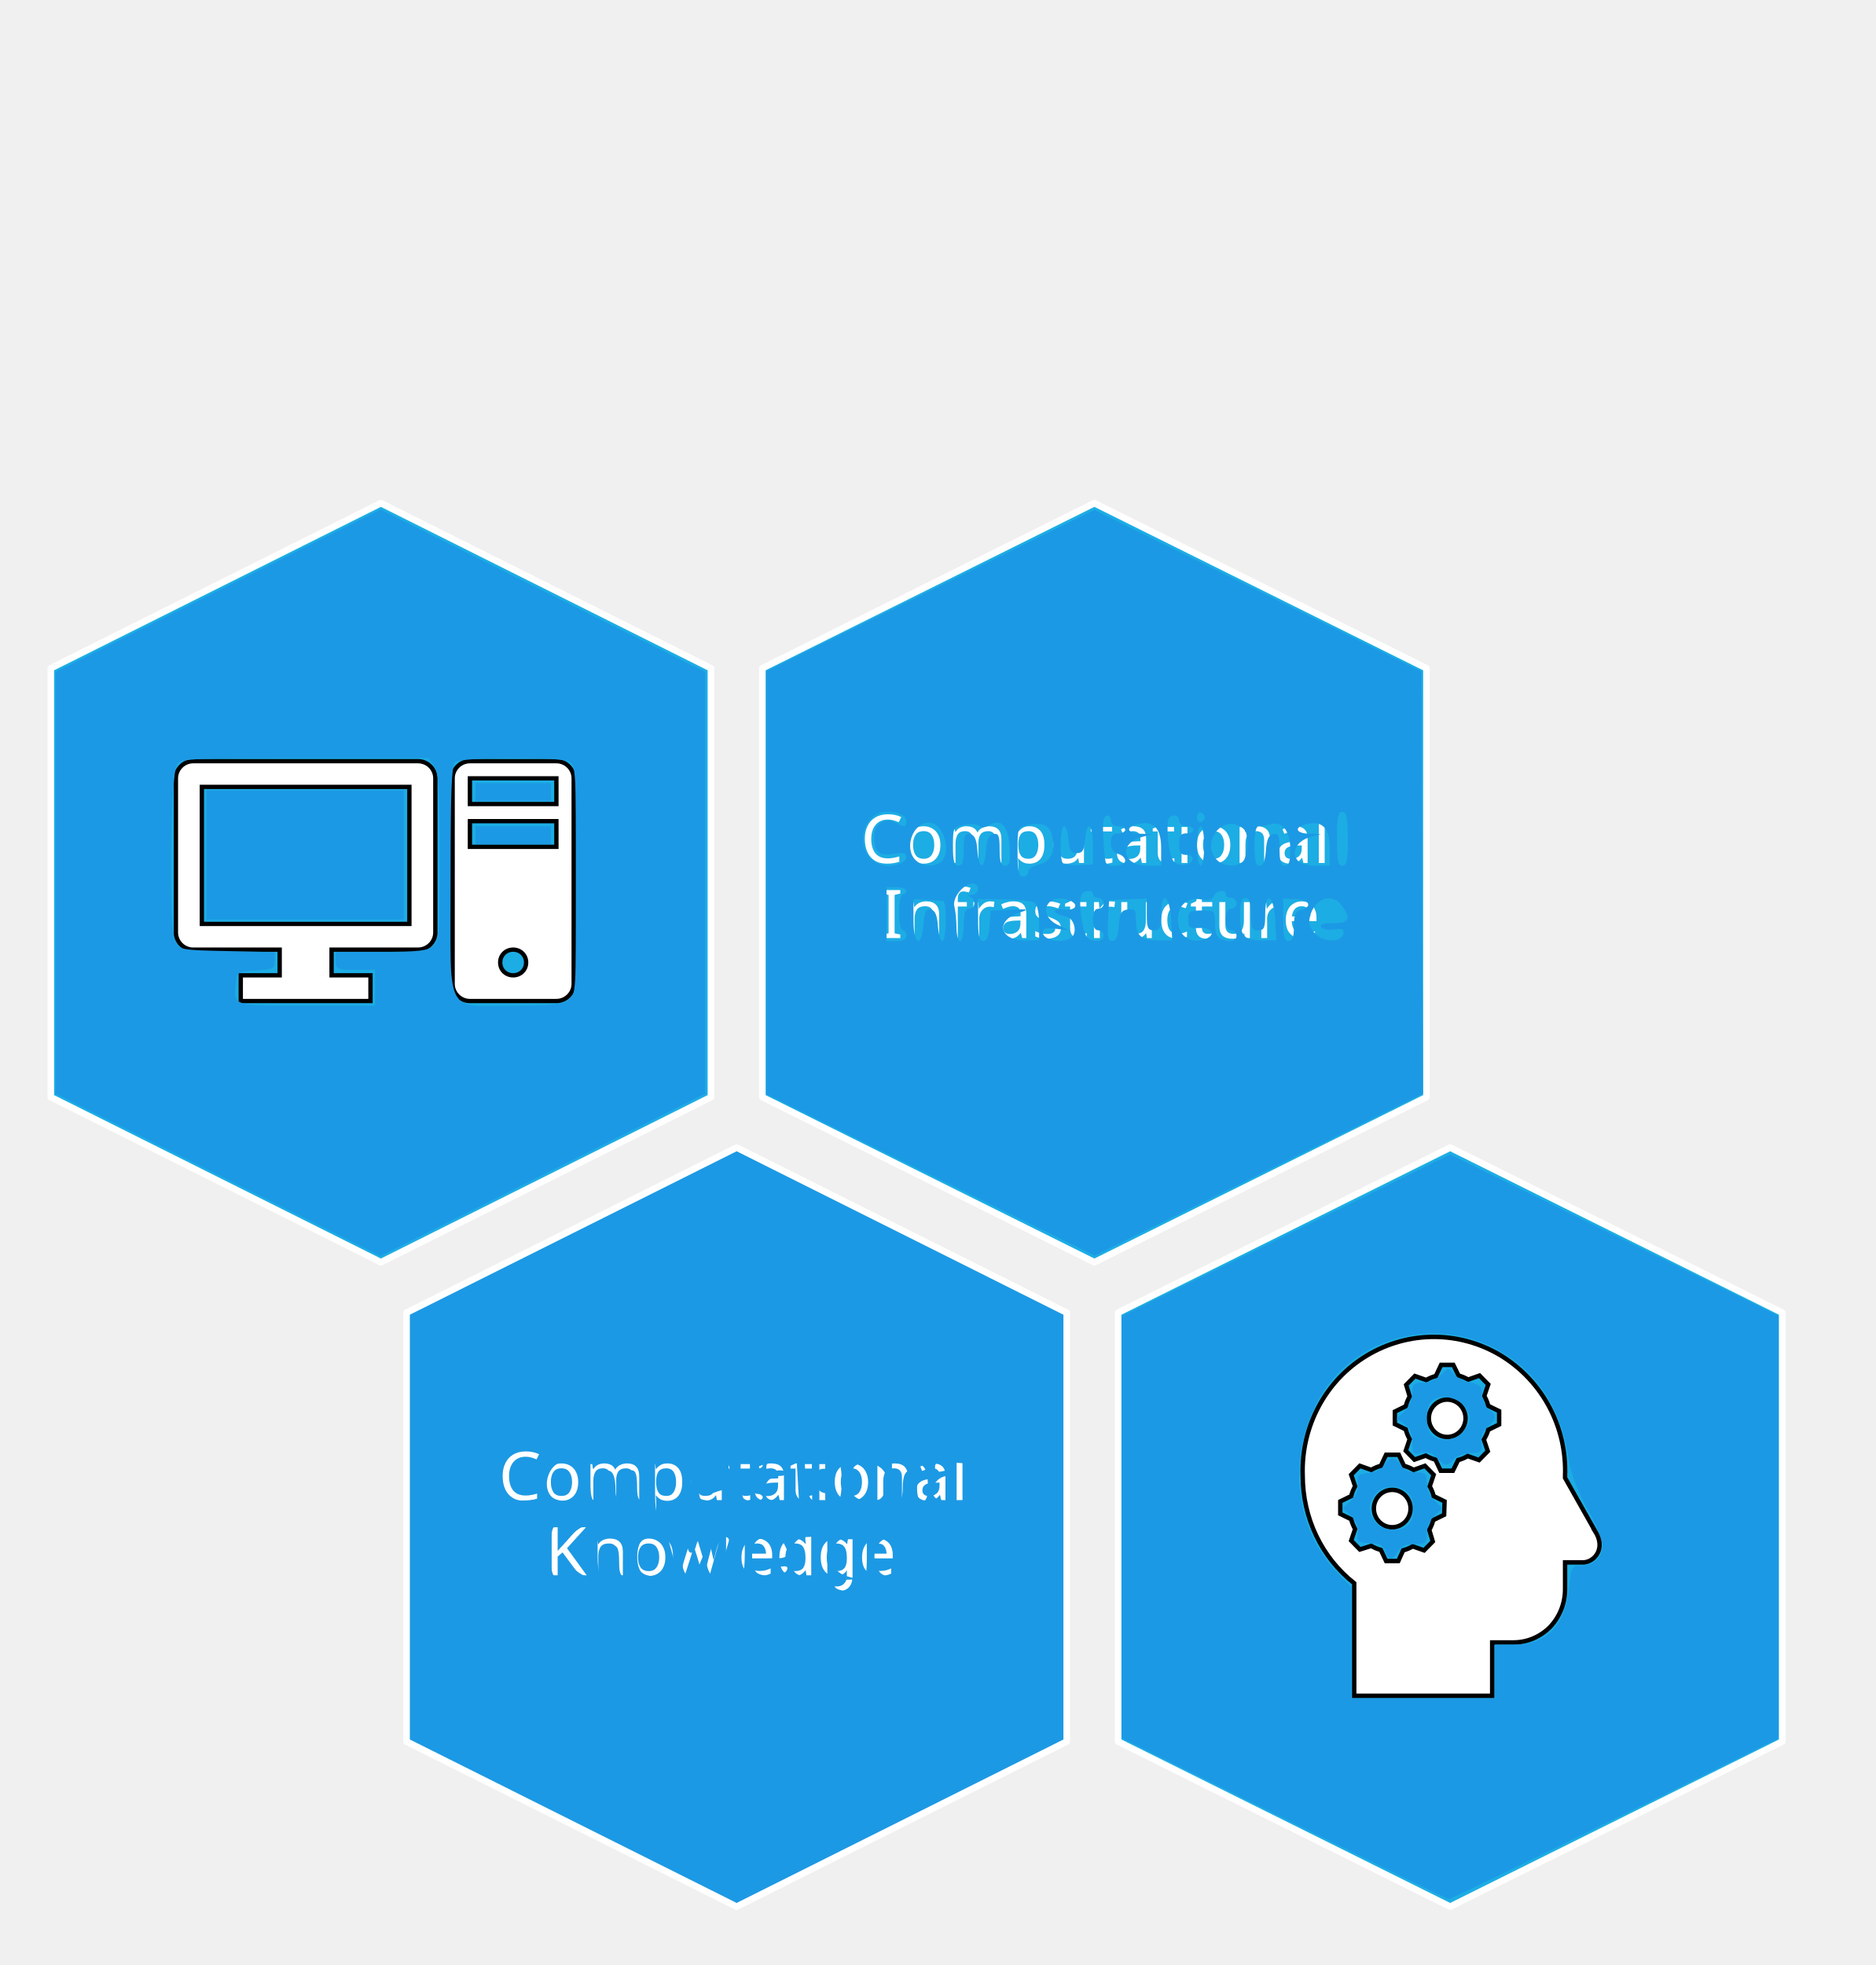
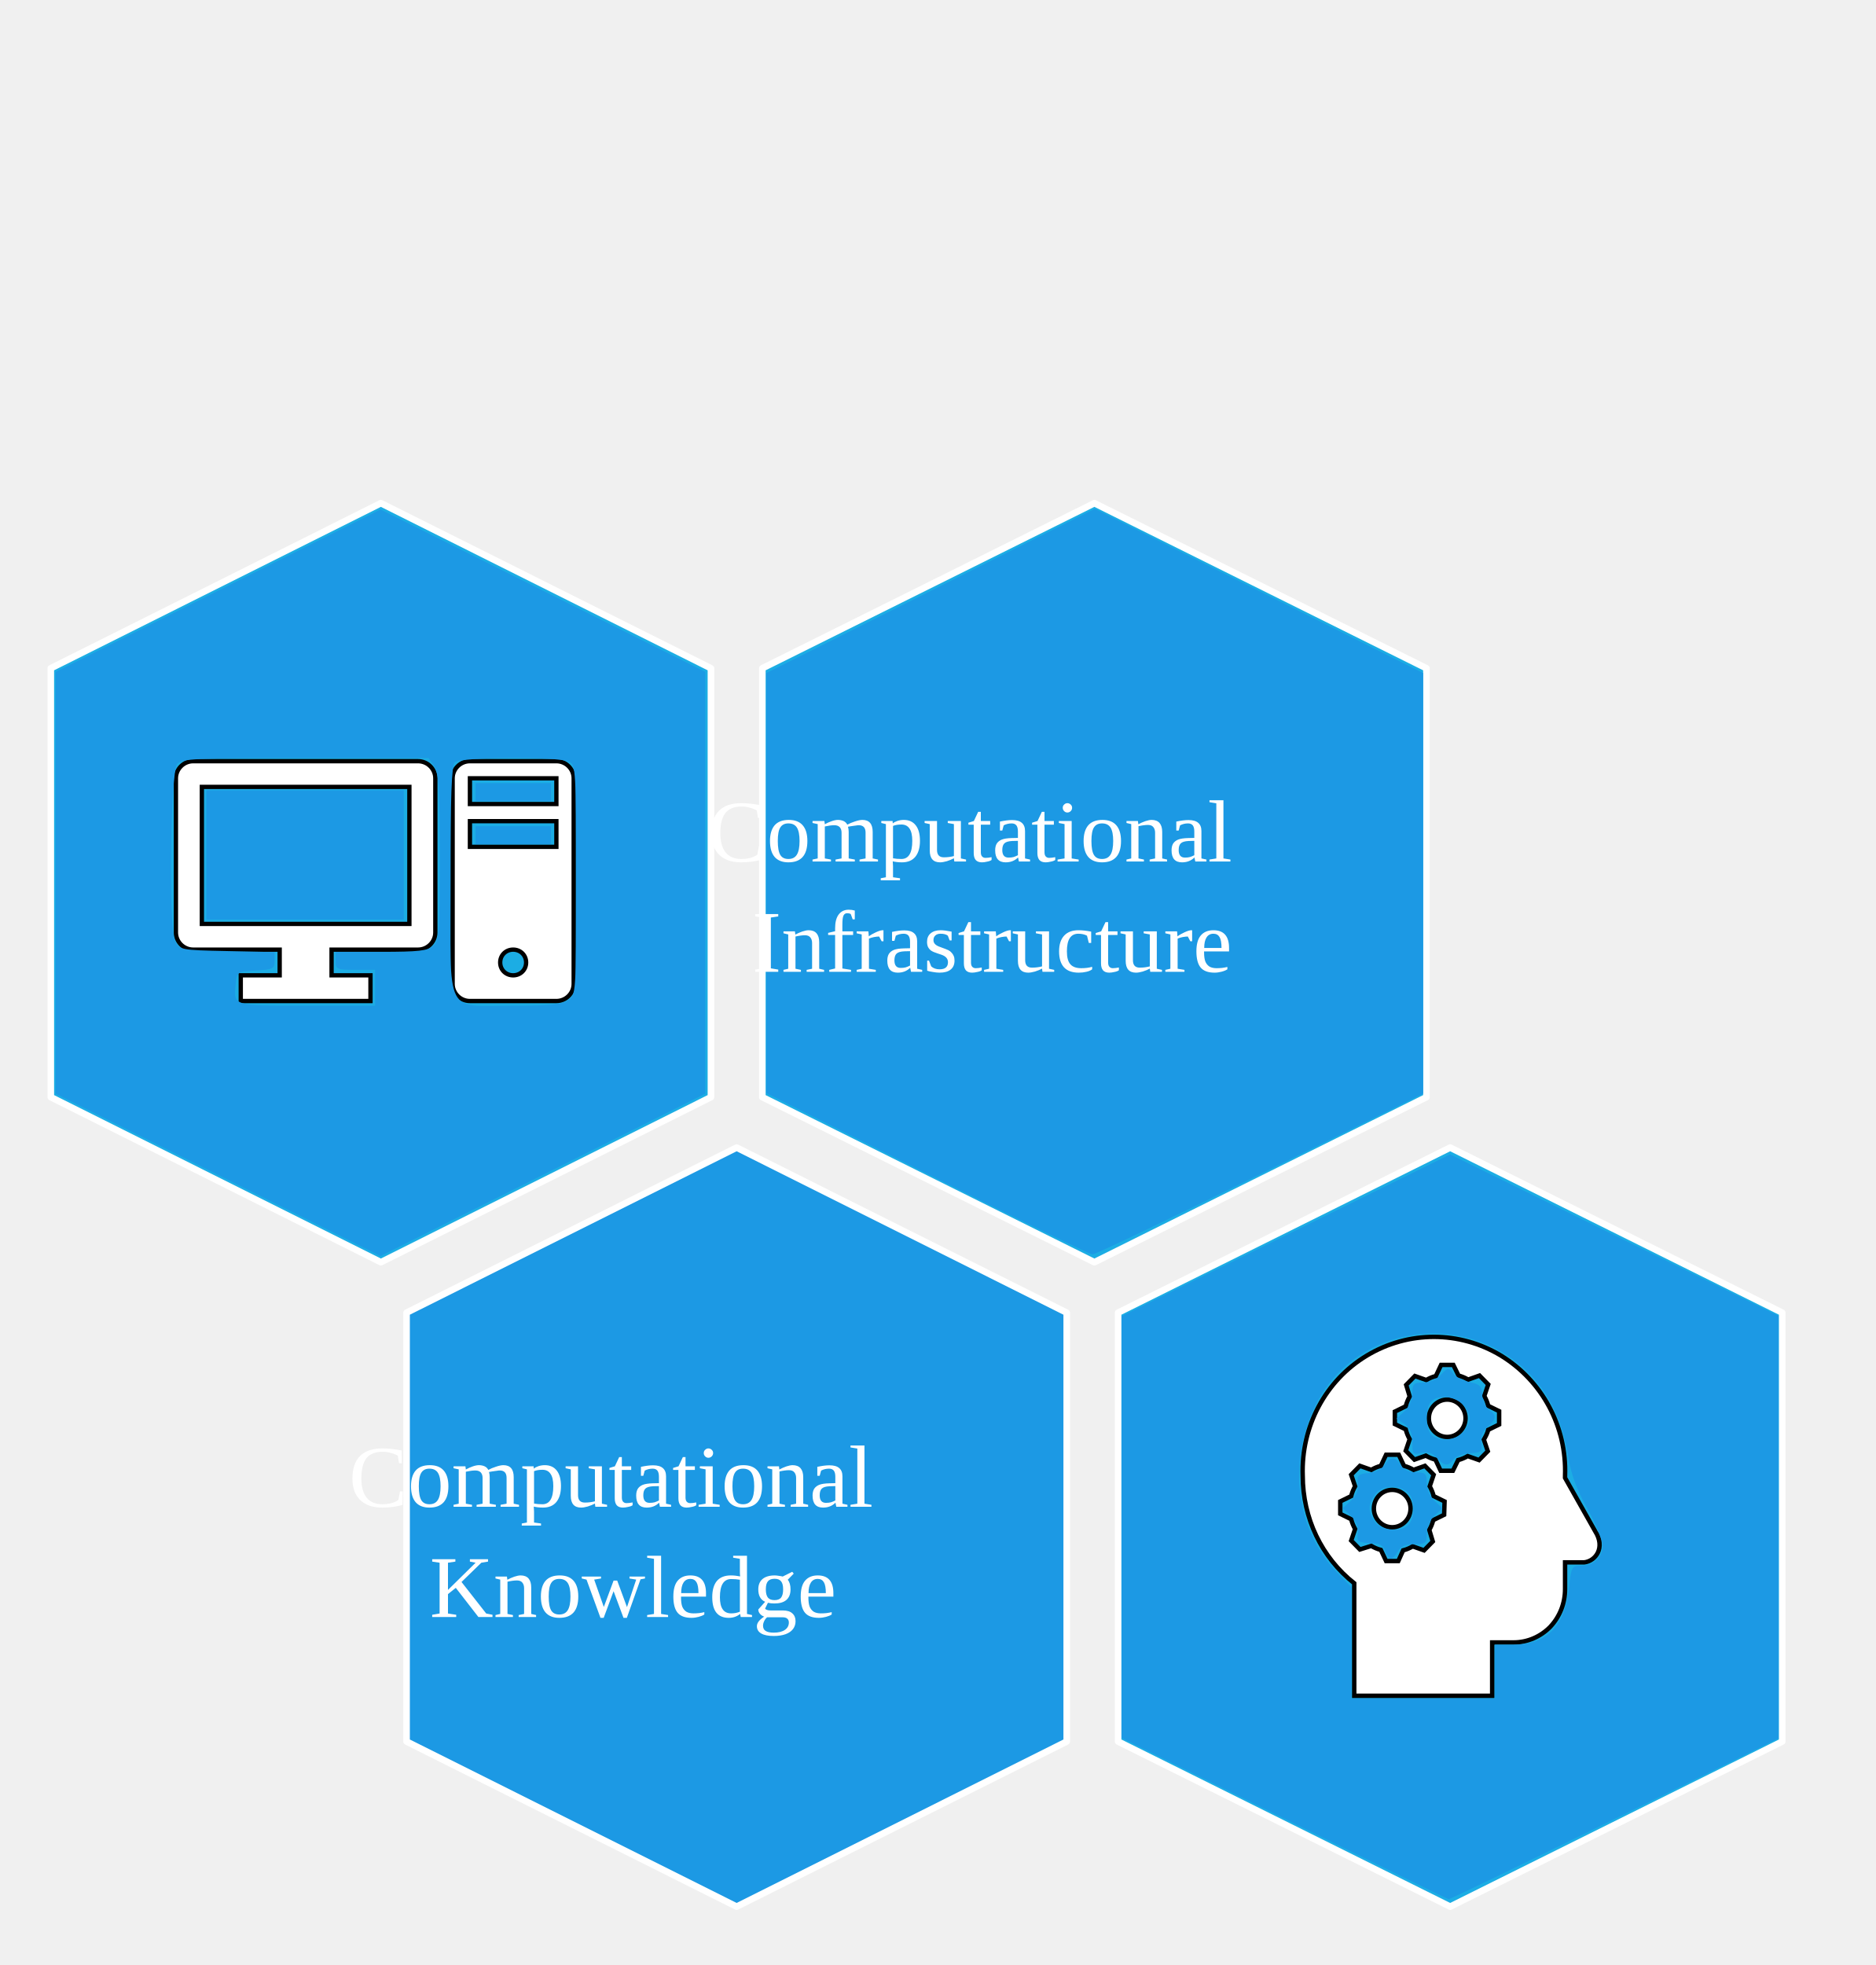
<svg xmlns="http://www.w3.org/2000/svg" width="210mm" height="220mm" viewBox="0 0 210 220" version="1.1" id="svg1">
  <defs id="defs1" />
  <g id="layer1">
    <g id="g1">
      <g id="g13">
        <path d="m 122.539,56.335 37.18,18.484 V 122.835 L 122.539,141.318 85.359,122.835 V 74.819 Z" stroke="#ffffff" stroke-width="0.738" stroke-linejoin="round" stroke-miterlimit="10" fill="#1cade4" fill-rule="evenodd" id="path1" />
-         <text fill="#ffffff" font-family="'Tw Cen MT', 'Tw Cen MT_MSFontService', sans-serif" font-weight="400" font-size="7.525px" id="text1" x="96.383" y="96.614" style="stroke-width:0.443">Computational</text>
-         <text fill="#ffffff" font-family="'Tw Cen MT', 'Tw Cen MT_MSFontService', sans-serif" font-weight="400" font-size="7.525px" id="text2" x="98.558" y="105.023" style="stroke-width:0.443">Infrastructure</text>
        <path d="m 42.646,56.335 36.959,18.484 V 122.835 L 42.646,141.318 5.688,122.835 V 74.819 Z" stroke="#ffffff" stroke-width="0.738" stroke-linejoin="round" stroke-miterlimit="10" fill="#1cade4" fill-rule="evenodd" id="path2" />
        <path d="M 82.482,128.482 119.441,146.966 V 194.981 L 82.482,213.465 45.523,194.981 v -48.015 z" stroke="#ffffff" stroke-width="0.738" stroke-linejoin="round" stroke-miterlimit="10" fill="#1cade4" fill-rule="evenodd" id="path3" style="fill:#1c99e4;fill-opacity:1" />
-         <text fill="#ffffff" font-family="'Tw Cen MT', 'Tw Cen MT_MSFontService', sans-serif" font-weight="400" font-size="7.525px" id="text3" x="55.828" y="167.956" style="stroke-width:0.443">Computational</text>
-         <text fill="#ffffff" font-family="'Tw Cen MT', 'Tw Cen MT_MSFontService', sans-serif" font-weight="400" font-size="7.525px" id="text4" x="61.036" y="176.366" style="stroke-width:0.443">Knowledge</text>
        <path d="m 162.375,128.482 37.18,18.484 v 48.015 l -37.18,18.484 -37.18,-18.484 v -48.015 z" stroke="#ffffff" stroke-width="0.738" stroke-linejoin="round" stroke-miterlimit="10" fill="#1cade4" fill-rule="evenodd" id="path4" />
-         <g transform="matrix(0.4426188,0,0,0.4426188,-93.69627,-21.30173)" id="g2" style="fill:#ffffff">
-           <path d="M 60.667,62.833 H 8.667 V 28.167 H 60.667 Z M 62.833,21.667 H 6.5 c -2.383,0 -4.333,1.95 -4.333,4.333 v 39 c 0,2.383 1.95,4.333 4.333,4.333 h 21.667 v 6.5 h -9.75 v 6.5 h 32.5 v -6.5 h -9.75 v -6.5 h 21.667 c 2.383,0 4.333,-1.95 4.333,-4.333 V 26 c 0,-2.383 -1.95,-4.333 -4.333,-4.333 z" stroke="#000000" stroke-width="1.083" transform="matrix(1.00962,0,0,1,254,219)" id="path1-8" style="fill:#ffffff" />
-           <path d="M 97.5,32.5 H 75.833 V 26 H 97.5 Z m 0,10.833 H 75.833 v -6.5 H 97.5 Z m -10.833,32.5 c -1.842,0 -3.25,-1.408 -3.25,-3.25 0,-1.842 1.408,-3.25 3.25,-3.25 1.842,0 3.25,1.408 3.25,3.25 0,1.842 -1.408,3.25 -3.25,3.25 z M 97.5,21.667 H 75.833 C 73.45,21.667 71.5,23.617 71.5,26 v 52 c 0,2.383 1.95,4.333 4.333,4.333 H 97.5 c 2.383,0 4.333,-1.95 4.333,-4.333 V 26 c 0,-2.383 -1.95,-4.333 -4.333,-4.333 z" stroke="#000000" stroke-width="1.083" transform="matrix(1.00962,0,0,1,254,219)" id="path2-7" style="fill:#ffffff" />
-         </g>
-         <g transform="matrix(0.4426188,0,0,0.4426188,-93.35015,-24.84866)" id="g3" style="fill:#ffffff">
-           <path d="m 52.006,21.752 c -2.539,0 -4.637,2.098 -4.637,4.638 0,2.54 2.098,4.638 4.637,4.638 2.54,0 4.638,-2.098 4.638,-4.638 0,-2.54 -2.098,-4.638 -4.638,-4.638 z" stroke="#000000" stroke-width="1.104" transform="matrix(1,0,0,1.01887,525,388)" id="path1-5" style="fill:#ffffff" />
-           <path d="m 42.731,48.804 c 0,2.561 -2.076,4.638 -4.638,4.638 -2.561,0 -4.638,-2.076 -4.638,-4.638 0,-2.561 2.076,-4.638 4.638,-4.638 2.561,0 4.638,2.076 4.638,4.638 z" stroke="#000000" stroke-width="1.104" transform="matrix(1,0,0,1.01887,525,388)" id="path2-2" style="fill:#ffffff" />
-           <path d="m 65.146,27.935 -2.76,1.325 c -0.221,0.883 -0.662,1.656 -1.104,2.429 l 0.994,2.871 -2.208,2.208 -2.871,-0.994 c -0.773,0.442 -1.546,0.773 -2.429,0.994 l -1.325,2.65 H 50.35 l -1.325,-2.76 c -0.883,-0.221 -1.656,-0.552 -2.429,-0.994 L 43.725,36.658 41.517,34.45 42.51,31.579 C 42.069,30.806 41.737,30.033 41.517,29.15 l -2.76,-1.325 v -3.092 l 2.76,-1.325 c 0.221,-0.883 0.552,-1.656 0.994,-2.429 l -0.883,-2.871 2.208,-2.208 2.871,0.994 c 0.773,-0.442 1.546,-0.773 2.429,-0.994 l 1.325,-2.76 h 3.092 l 1.325,2.65 c 0.883,0.221 1.656,0.552 2.429,0.994 l 2.871,-0.994 2.208,2.208 -0.994,2.871 c 0.442,0.773 0.773,1.546 0.994,2.429 l 2.76,1.325 z M 51.233,50.35 48.473,51.675 c -0.221,0.883 -0.552,1.656 -0.994,2.429 l 0.883,2.871 -2.208,2.208 -2.871,-0.994 c -0.773,0.442 -1.546,0.773 -2.429,0.994 l -1.215,2.65 h -3.092 l -1.325,-2.76 c -0.883,-0.221 -1.656,-0.552 -2.429,-0.994 l -2.871,0.883 -2.208,-2.208 0.994,-2.871 c -0.442,-0.773 -0.773,-1.546 -0.994,-2.429 l -2.76,-1.325 v -3.092 l 2.76,-1.325 c 0.221,-0.883 0.552,-1.656 0.994,-2.429 l -0.994,-2.871 2.208,-2.208 2.871,0.994 c 0.773,-0.442 1.546,-0.773 2.429,-0.994 l 1.325,-2.76 H 39.75 l 1.325,2.76 c 0.883,0.221 1.656,0.552 2.429,0.994 l 2.871,-0.994 2.208,2.208 -0.994,2.871 c 0.442,0.773 0.773,1.546 0.994,2.429 l 2.76,1.325 z m 38.204,4.085 -7.619,-13.25 V 40.633 C 82.26,28.488 76.077,17.115 65.588,10.821 55.098,4.638 42.179,4.638 31.69,10.821 21.2,17.004 15.017,28.488 15.458,40.633 c 0,10.49 4.748,20.317 13.029,26.721 v 27.935 h 34.892 v -13.25 h 5.41 c 3.533,0 6.846,-1.435 9.275,-3.865 2.429,-2.54 3.754,-5.852 3.754,-9.385 v -6.625 h 4.858 c 2.871,-0.331 5.41,-3.644 2.76,-7.729 z" stroke="#000000" stroke-width="1.104" transform="matrix(1,0,0,1.01887,525,388)" id="path3-9" style="fill:#ffffff" />
-         </g>
+         <path d="M 45.839,103.443 H 22.602 V 88.099 H 45.839 Z M 46.808,85.222 H 21.634 c -1.065,0 -1.936,0.863 -1.936,1.918 v 17.262 c 0,1.055 0.871,1.918 1.936,1.918 h 9.682 v 2.877 h -4.357 v 2.877 h 14.523 v -2.877 h -4.357 v -2.877 h 9.682 c 1.065,0 1.936,-0.863 1.936,-1.918 V 87.14 c 0,-1.055 -0.871,-1.918 -1.936,-1.918 z" stroke="#000000" stroke-width="0.482" id="path1-8" style="fill:#ffffff" />
+         <path d="m 62.299,90.017 h -9.682 v -2.877 h 9.682 z m 0,4.795 h -9.682 v -2.877 h 9.682 z m -4.841,14.385 c -0.823,0 -1.452,-0.623 -1.452,-1.439 0,-0.815 0.629,-1.439 1.452,-1.439 0.823,0 1.452,0.623 1.452,1.439 0,0.815 -0.629,1.439 -1.452,1.439 z m 4.841,-23.975 h -9.682 c -1.065,0 -1.936,0.863 -1.936,1.918 v 23.016 c 0,1.055 0.871,1.918 1.936,1.918 h 9.682 c 1.065,0 1.936,-0.863 1.936,-1.918 V 87.14 c 0,-1.055 -0.871,-1.918 -1.936,-1.918 z" stroke="#000000" stroke-width="0.482" id="path2-7" style="fill:#ffffff" />
+         <path d="m 162.044,156.697 c -1.124,0 -2.053,0.946 -2.053,2.091 0,1.145 0.929,2.091 2.053,2.091 1.124,0 2.053,-0.946 2.053,-2.091 0,-1.145 -0.929,-2.091 -2.053,-2.091 z" stroke="#000000" stroke-width="0.493" id="path1-5" style="fill:#ffffff" />
+         <path d="m 157.938,168.897 c 0,1.155 -0.919,2.091 -2.053,2.091 -1.134,0 -2.053,-0.936 -2.053,-2.091 0,-1.155 0.919,-2.091 2.053,-2.091 1.134,0 2.053,0.936 2.053,2.091 z" stroke="#000000" stroke-width="0.493" id="path2-2" style="fill:#ffffff" />
+         <path d="m 167.859,159.486 -1.222,0.598 c -0.098,0.398 -0.293,0.747 -0.489,1.095 l 0.44,1.295 -0.977,0.996 -1.271,-0.448 c -0.342,0.199 -0.684,0.349 -1.075,0.448 l -0.586,1.195 h -1.368 l -0.586,-1.245 c -0.391,-0.1 -0.733,-0.249 -1.075,-0.448 l -1.271,0.448 -0.977,-0.996 0.44,-1.295 c -0.196,-0.349 -0.342,-0.697 -0.44,-1.095 l -1.222,-0.598 v -1.394 l 1.222,-0.598 c 0.098,-0.398 0.244,-0.747 0.44,-1.095 l -0.391,-1.295 0.977,-0.996 1.271,0.448 c 0.342,-0.199 0.684,-0.349 1.075,-0.448 l 0.586,-1.245 h 1.368 l 0.586,1.195 c 0.391,0.1 0.733,0.249 1.075,0.448 l 1.271,-0.448 0.977,0.996 -0.44,1.295 c 0.195,0.349 0.342,0.697 0.44,1.095 l 1.222,0.598 z m -6.158,10.108 -1.222,0.598 c -0.098,0.398 -0.244,0.747 -0.44,1.095 l 0.391,1.295 -0.977,0.996 -1.271,-0.448 c -0.342,0.199 -0.684,0.349 -1.075,0.448 l -0.538,1.195 h -1.368 l -0.586,-1.245 c -0.391,-0.1 -0.733,-0.249 -1.075,-0.448 l -1.271,0.398 -0.977,-0.996 0.44,-1.295 c -0.195,-0.349 -0.342,-0.697 -0.44,-1.095 l -1.222,-0.598 V 168.1 l 1.222,-0.598 c 0.098,-0.398 0.244,-0.747 0.44,-1.095 l -0.44,-1.295 0.977,-0.996 1.271,0.448 c 0.342,-0.199 0.684,-0.349 1.075,-0.448 l 0.586,-1.245 h 1.417 l 0.586,1.245 c 0.391,0.1 0.733,0.249 1.075,0.448 l 1.271,-0.448 0.977,0.996 -0.44,1.295 c 0.195,0.349 0.342,0.697 0.44,1.095 l 1.222,0.598 z m 16.91,1.842 -3.372,-5.975 v -0.249 c 0.196,-5.477 -2.541,-10.606 -7.184,-13.445 -4.643,-2.788 -10.361,-2.788 -15.004,0 -4.643,2.789 -7.38,7.967 -7.184,13.445 0,4.731 2.102,9.162 5.767,12.05 v 12.598 h 15.444 v -5.975 h 2.395 c 1.564,0 3.03,-0.647 4.105,-1.743 1.075,-1.145 1.662,-2.639 1.662,-4.233 v -2.988 h 2.15 c 1.271,-0.149 2.395,-1.643 1.222,-3.486 z" stroke="#000000" stroke-width="0.493" id="path3-9" style="fill:#ffffff" />
        <path style="opacity:1;fill:#1c99e4;fill-opacity:1;stroke-width:0.402" d="m 64.002,203.604 -17.985,-9.022 v -23.612 -23.612 l 18.186,-9.09 18.186,-9.09 18.186,9.09 18.186,9.09 v 23.613 23.612 l -18.084,9.043 c -9.946,4.974 -18.22,9.034 -18.387,9.022 -0.167,-0.012 -8.396,-4.082 -18.288,-9.044 z M 96.575,177.624 c 0.273,-0.273 0.482,-1.581 0.482,-3.014 v -2.532 l -1.306,0.006 c -1.512,0.007 -2.062,0.307 -2.44,1.332 -0.499,1.351 0.135,2.657 1.479,3.046 l 1.263,0.366 -1.306,0.036 c -0.877,0.024 -1.306,0.234 -1.306,0.639 0,0.744 2.418,0.837 3.135,0.121 z m -33.679,-2.205 v -1.08 l 1.127,1.08 c 1.103,1.056 2.088,1.409 2.088,0.748 0,-0.183 -0.452,-0.757 -1.005,-1.276 -1.265,-1.188 -1.257,-1.501 0.075,-2.892 0.884,-0.923 0.953,-1.127 0.383,-1.127 -0.384,0 -1.135,0.497 -1.67,1.105 l -0.973,1.105 -0.013,-1.105 c -0.008,-0.709 -0.229,-1.105 -0.616,-1.105 -0.478,0 -0.603,0.581 -0.603,2.813 0,2.233 0.124,2.813 0.603,2.813 0.386,0 0.603,-0.388 0.603,-1.08 z m 4.823,-0.485 c 0,-0.972 0.214,-1.647 0.564,-1.781 0.819,-0.314 1.044,0.074 1.044,1.805 0,1.125 0.168,1.541 0.624,1.541 0.5,0 0.6,-0.419 0.502,-2.11 l -0.121,-2.11 -1.708,-0.124 -1.708,-0.124 v 2.234 c 0,1.228 0.181,2.234 0.402,2.234 0.221,0 0.402,-0.704 0.402,-1.565 z m 7.154,1.082 c 0.265,-0.265 0.482,-1.043 0.482,-1.728 0,-1.52 -0.627,-2.21 -2.009,-2.21 -0.575,0 -1.262,0.217 -1.527,0.482 -0.623,0.623 -0.623,2.833 0,3.456 0.622,0.622 2.433,0.622 3.054,0 z m 3.433,-0.824 0.542,-1.306 0.295,1.306 c 0.415,1.836 1.321,1.638 1.843,-0.402 0.24,-0.939 0.513,-1.934 0.606,-2.21 0.093,-0.276 -0.092,-0.502 -0.41,-0.502 -0.318,0 -0.736,0.588 -0.928,1.306 l -0.349,1.306 -0.297,-1.306 c -0.352,-1.547 -1.319,-1.723 -1.675,-0.304 -0.283,1.129 -0.97,0.972 -0.97,-0.222 0,-0.449 -0.274,-0.78 -0.646,-0.78 -0.497,0 -0.585,0.244 -0.382,1.052 0.145,0.578 0.368,1.573 0.496,2.21 0.308,1.54 1.206,1.47 1.877,-0.147 z m 5.087,-1.708 c 0,-2.411 -0.121,-3.014 -0.603,-3.014 -0.482,0 -0.603,0.603 -0.603,3.014 0,2.411 0.121,3.014 0.603,3.014 0.482,0 0.603,-0.603 0.603,-3.014 z m 4.739,2.268 c 0.136,-0.412 -0.11,-0.481 -1.01,-0.284 -0.832,0.183 -1.344,0.075 -1.704,-0.359 -0.45,-0.543 -0.307,-0.621 1.142,-0.621 1.715,0 1.95,-0.309 1.241,-1.634 -0.472,-0.881 -2.356,-1.059 -3.121,-0.295 -0.631,0.631 -0.62,2.837 0.018,3.475 0.642,0.642 3.199,0.433 3.434,-0.282 z m 4.505,-2.268 c 0,-2.411 -0.121,-3.014 -0.603,-3.014 -0.335,0 -0.603,0.357 -0.603,0.804 0,0.571 -0.268,0.804 -0.924,0.804 -1.227,0 -1.889,0.721 -1.889,2.057 0,1.99 0.356,2.364 2.253,2.364 h 1.766 z m 9.244,2.453 c 0,-0.374 -0.421,-0.542 -1.263,-0.502 -0.696,0.033 -1.343,-0.166 -1.44,-0.443 -0.12,-0.341 0.285,-0.502 1.263,-0.502 1.141,0 1.44,-0.157 1.44,-0.755 0,-1.066 -0.965,-1.737 -2.279,-1.585 -1.418,0.164 -2.115,1.799 -1.418,3.328 0.386,0.847 0.741,1.021 2.081,1.021 1.116,0 1.616,-0.174 1.616,-0.562 z m -27.329,-7.074 c 0,-0.571 0.268,-0.804 0.924,-0.804 1.265,0 1.889,-0.73 1.889,-2.21 0,-1.644 -0.639,-2.21 -2.492,-2.21 h -1.527 v 3.014 c 0,2.411 0.121,3.014 0.603,3.014 0.335,0 0.603,-0.357 0.603,-0.804 z m -13.744,-1.682 c 0.112,-0.592 -0.024,-0.62 -1.07,-0.225 -1.503,0.567 -2.468,-0.101 -2.468,-1.709 0,-1.596 0.966,-2.276 2.444,-1.718 1.042,0.393 1.173,0.357 1.173,-0.326 0,-0.76 -0.716,-0.987 -2.612,-0.829 -1.908,0.159 -2.836,3.007 -1.57,4.815 0.522,0.745 0.949,0.892 2.307,0.793 1.182,-0.086 1.704,-0.319 1.795,-0.799 z m 4.018,0.396 c 0.265,-0.265 0.482,-1.043 0.482,-1.728 0,-1.54 -0.629,-2.21 -2.076,-2.21 -1.684,0 -2.689,2.71 -1.461,3.939 0.622,0.622 2.433,0.622 3.054,0 z m 2.492,-1.082 c 0,-0.979 0.213,-1.646 0.57,-1.783 0.665,-0.255 1.038,0.526 1.038,2.175 0,0.645 0.181,1.173 0.402,1.173 0.221,0 0.402,-0.704 0.402,-1.565 0,-0.972 0.214,-1.647 0.564,-1.781 0.819,-0.314 1.044,0.074 1.044,1.805 0,1.101 0.172,1.541 0.603,1.541 0.442,0 0.601,-0.455 0.597,-1.708 -0.003,-0.939 -0.139,-1.917 -0.302,-2.173 -0.177,-0.277 -1.47,-0.476 -3.209,-0.492 l -2.913,-0.027 v 2.2 c 0,1.688 0.14,2.2 0.603,2.2 0.433,0 0.603,-0.442 0.603,-1.565 z m 14.468,-0.646 c 0,-1.216 -0.181,-2.21 -0.402,-2.21 -0.221,0 -0.402,0.723 -0.402,1.608 0,0.884 -0.076,1.608 -0.168,1.608 -0.092,0 -0.454,0.11 -0.804,0.244 -0.523,0.201 -0.636,-0.084 -0.636,-1.608 0,-1.378 -0.154,-1.852 -0.603,-1.852 -0.453,0 -0.603,0.484 -0.603,1.942 0,1.068 0.121,2.063 0.268,2.21 0.147,0.147 0.961,0.268 1.809,0.268 h 1.541 z m 3.617,1.809 c 0,-0.221 -0.271,-0.402 -0.603,-0.402 -0.421,0 -0.603,-0.424 -0.603,-1.407 0,-0.982 0.182,-1.407 0.603,-1.407 0.332,0 0.603,-0.181 0.603,-0.402 0,-0.221 -0.206,-0.402 -0.458,-0.402 -0.252,0 -0.689,-0.316 -0.972,-0.703 -0.283,-0.386 -0.658,-0.559 -0.833,-0.383 -0.343,0.343 -0.274,4.577 0.085,5.157 0.3,0.486 2.178,0.441 2.178,-0.052 z m 3.939,-1.708 -0.121,-2.11 -1.708,-0.124 c -1.375,-0.1 -1.708,0.007 -1.708,0.546 0,0.509 0.235,0.611 0.98,0.424 0.539,-0.135 1.092,-0.065 1.229,0.157 0.142,0.229 -0.187,0.403 -0.759,0.403 -1.135,0 -1.845,0.946 -1.552,2.067 0.153,0.586 0.579,0.747 1.978,0.747 h 1.783 z m 3.697,1.755 c 0,-0.195 -0.362,-0.45 -0.804,-0.565 -0.585,-0.153 -0.804,-0.548 -0.804,-1.454 0,-0.975 0.173,-1.243 0.804,-1.243 0.442,0 0.804,-0.181 0.804,-0.402 0,-0.221 -0.362,-0.402 -0.804,-0.402 -0.447,0 -0.804,-0.268 -0.804,-0.603 0,-0.332 -0.271,-0.603 -0.603,-0.603 -0.795,0 -0.912,1.299 -0.39,4.32 0.195,1.128 0.387,1.306 1.413,1.306 0.653,0 1.187,-0.16 1.187,-0.355 z m 1.206,-1.855 c 0,-1.216 -0.181,-2.21 -0.402,-2.21 -0.221,0 -0.402,0.995 -0.402,2.21 0,1.216 0.181,2.21 0.402,2.21 0.221,0 0.402,-0.995 0.402,-2.21 z m 4.869,1.105 c 0.659,-1.7 -0.277,-3.115 -2.062,-3.115 -1.14,0 -1.449,0.19 -1.765,1.089 -0.625,1.778 0.227,3.131 1.973,3.131 1.183,0 1.498,-0.188 1.854,-1.105 z m 1.963,-0.459 c 0,-0.972 0.214,-1.647 0.564,-1.781 0.819,-0.314 1.044,0.074 1.044,1.805 0,1.101 0.172,1.541 0.603,1.541 0.442,0 0.603,-0.46 0.603,-1.728 0,-2.126 -0.524,-2.693 -2.492,-2.693 h -1.527 v 2.21 c 0,1.697 0.14,2.21 0.603,2.21 0.433,0 0.603,-0.442 0.603,-1.565 z m 7.155,-0.545 -0.121,-2.11 -1.708,-0.124 c -1.375,-0.1 -1.708,0.007 -1.708,0.546 0,0.509 0.235,0.611 0.98,0.424 0.539,-0.135 1.092,-0.065 1.229,0.157 0.142,0.229 -0.189,0.403 -0.765,0.403 -1.123,0 -1.987,1.176 -1.601,2.181 0.17,0.444 0.775,0.632 2.029,0.632 h 1.787 z m 2.089,-0.904 c 0,-2.411 -0.121,-3.014 -0.603,-3.014 -0.482,0 -0.603,0.603 -0.603,3.014 0,2.411 0.121,3.014 0.603,3.014 0.482,0 0.603,-0.603 0.603,-3.014 z m -15.674,-2.21 c 0,-0.221 -0.271,-0.402 -0.603,-0.402 -0.332,0 -0.603,0.181 -0.603,0.402 0,0.221 0.271,0.402 0.603,0.402 0.332,0 0.603,-0.181 0.603,-0.402 z" id="path5" />
-         <path style="opacity:1;fill:#1c99e4;fill-opacity:1;stroke-width:0.402" d="M 104.191,131.54 85.804,122.498 V 98.828 75.159 l 18.362,-9.041 18.362,-9.041 18.311,9.043 18.311,9.043 0.088,23.641 0.088,23.641 -18.374,9.069 -18.374,9.069 z m -2.713,-26.779 c 0,-0.332 -0.181,-0.603 -0.402,-0.603 -0.221,0 -0.402,-0.904 -0.402,-2.009 0,-1.105 0.181,-2.009 0.402,-2.009 0.221,0 0.402,-0.181 0.402,-0.402 0,-0.221 -0.497,-0.402 -1.105,-0.401 l -1.105,5.29e-4 v 3.014 3.014 l 1.105,-4e-5 c 0.714,-3e-5 1.105,-0.213 1.105,-0.603 z m 1.933,-1.362 c 0.099,-1.344 0.268,-1.675 0.804,-1.573 0.485,0.092 0.714,0.615 0.803,1.833 0.068,0.938 0.294,1.705 0.502,1.705 0.445,0 0.521,-4.394 0.077,-4.477 -0.166,-0.031 -0.98,-0.095 -1.809,-0.143 l -1.507,-0.087 v 2.387 c 0,2.827 0.927,3.118 1.13,0.355 z m 4.497,0.156 c 0,-1.34 0.156,-1.809 0.603,-1.809 0.728,0 0.807,-1.056 0.1,-1.341 -0.3,-0.121 -0.219,-0.215 0.201,-0.234 0.855,-0.039 0.952,-1.237 0.1,-1.237 -1.031,0 -2.31,1.589 -2.052,2.549 0.128,0.477 0.235,1.545 0.238,2.374 0.003,0.829 0.186,1.507 0.407,1.507 0.221,0 0.402,-0.814 0.402,-1.809 z m 2.891,0.1 0.124,-1.708 2.21,-0.091 c 2.202,-0.09 2.205,-0.089 0.809,0.402 -2.537,0.891 -1.943,3.07 0.827,3.032 l 1.58,-0.022 v -1.938 c 0,-1.11 -0.215,-2.076 -0.502,-2.262 -0.276,-0.178 -1.814,-0.343 -3.416,-0.367 l -2.914,-0.044 v 2.353 c 0,1.782 0.141,2.353 0.58,2.353 0.395,0 0.619,-0.545 0.703,-1.708 z m 9.101,1.355 c 0.799,-0.507 0.413,-2.225 -0.538,-2.395 -1.451,-0.259 -1.728,-0.979 -0.301,-0.785 1.469,0.2 1.865,-0.657 0.502,-1.089 -2.45,-0.778 -3.435,1.732 -1.105,2.816 l 1.306,0.607 -1.507,-0.179 c -1.088,-0.129 -1.507,-0.028 -1.507,0.365 0,0.909 2.071,1.343 3.15,0.66 z m 3.682,-0.25 c 0,-0.332 -0.271,-0.603 -0.603,-0.603 -0.402,0 -0.603,-0.402 -0.603,-1.206 0,-0.804 0.201,-1.206 0.603,-1.206 0.332,0 0.603,-0.271 0.603,-0.603 0,-0.332 -0.271,-0.603 -0.603,-0.603 -0.332,0 -0.603,-0.181 -0.603,-0.402 0,-0.606 -1.089,-0.482 -1.332,0.151 -0.293,0.765 0.148,3.958 0.632,4.571 0.553,0.701 1.906,0.629 1.906,-0.1 z m 1.685,-1.105 c 0.103,-1.42 0.276,-1.73 1.028,-1.836 0.788,-0.112 0.904,0.05 0.904,1.257 0,1.714 0.571,2.212 2.531,2.209 l 1.526,-0.002 -0.119,-2.239 c -0.151,-2.836 -1.124,-3.466 -1.124,-0.728 0,1.574 -0.117,1.842 -0.804,1.842 -0.683,0 -0.804,-0.268 -0.804,-1.776 v -1.776 l -2.11,0.083 -2.11,0.083 -0.121,2.297 c -0.096,1.822 0.003,2.297 0.479,2.297 0.418,0 0.637,-0.517 0.723,-1.708 z m 9.736,1.464 c 1.168,-0.448 0.709,-1.285 -0.67,-1.222 -1.141,0.052 -1.306,-0.068 -1.306,-0.945 0,-0.891 0.171,-1.006 1.507,-1.018 1.471,-0.013 1.507,0.023 1.507,1.464 0,0.976 0.216,1.56 0.636,1.721 1.077,0.413 1.776,0.272 1.776,-0.359 0,-0.332 -0.271,-0.603 -0.603,-0.603 -0.402,0 -0.603,-0.402 -0.603,-1.206 0,-0.804 0.201,-1.206 0.603,-1.206 0.332,0 0.603,-0.271 0.603,-0.603 0,-0.332 -0.271,-0.603 -0.603,-0.603 -0.332,0 -0.603,-0.181 -0.603,-0.402 0,-0.628 -1.093,-0.471 -1.348,0.194 -0.158,0.411 -0.577,0.528 -1.349,0.377 -1.571,-0.307 -2.661,0.611 -2.661,2.242 0,1.847 1.405,2.824 3.115,2.167 z m 7.788,-2.083 c -0.151,-2.83 -1.124,-3.454 -1.124,-0.721 0,1.574 -0.117,1.842 -0.804,1.842 -0.685,0 -0.804,-0.268 -0.804,-1.809 0,-1.34 -0.156,-1.809 -0.603,-1.809 -0.452,0 -0.603,0.482 -0.603,1.929 0,2.345 0.444,2.848 2.484,2.82 l 1.572,-0.022 z m 2.091,0.682 c 0,-1.307 0.165,-1.688 0.804,-1.855 1.325,-0.347 0.918,-1.16 -0.603,-1.203 l -1.407,-0.04 v 2.372 c 0,1.84 0.135,2.372 0.603,2.372 0.438,0 0.603,-0.451 0.603,-1.645 z m 5.539,0.808 c 0.093,-0.492 -0.146,-0.597 -1.054,-0.464 -0.646,0.095 -1.297,-0.026 -1.447,-0.268 -0.18,-0.292 0.278,-0.441 1.359,-0.441 1.793,0 2.032,-0.455 1.006,-1.92 -1.089,-1.554 -3.107,-0.893 -3.607,1.182 -0.191,0.792 -0.033,1.295 0.605,1.933 0.993,0.993 2.949,0.979 3.138,-0.023 z m -35.279,-6.95 c 0,-0.304 0.538,-0.66 1.195,-0.792 1.314,-0.263 1.89,-1.536 1.464,-3.233 -0.292,-1.163 -1.066,-1.508 -2.664,-1.189 -1.194,0.239 -1.201,0.257 -1.201,3.003 0,2.188 0.125,2.763 0.603,2.763 0.332,0 0.603,-0.249 0.603,-0.553 z m -14.3,-0.897 c 0.35,-0.134 0.636,-0.485 0.636,-0.779 0,-0.389 -0.393,-0.471 -1.447,-0.3 -1.632,0.265 -2.154,-0.213 -2.164,-1.979 -0.008,-1.354 1.228,-2.151 2.379,-1.535 1.027,0.549 1.232,0.525 1.232,-0.144 0,-0.648 -0.856,-1.048 -2.243,-1.048 -1.422,0 -2.579,1.353 -2.579,3.014 0,2.301 1.985,3.615 4.187,2.77 z m 4.574,-0.238 c 1.202,-1.202 0.173,-4.34 -1.424,-4.34 -1.794,0 -2.807,2.866 -1.481,4.191 0.75,0.75 2.229,0.826 2.905,0.149 z m 2.492,-1.356 c 0,-1.533 0.117,-1.816 0.703,-1.705 0.513,0.097 0.737,0.595 0.827,1.838 0.16,2.204 0.799,2.204 0.959,0 0.09,-1.243 0.314,-1.741 0.827,-1.838 0.587,-0.111 0.703,0.171 0.703,1.705 0,1.393 0.151,1.838 0.624,1.838 0.499,0 0.599,-0.415 0.502,-2.069 -0.139,-2.372 -0.982,-3.289 -2.279,-2.479 -0.471,0.294 -0.895,0.329 -1.132,0.093 -0.208,-0.208 -0.955,-0.263 -1.659,-0.122 -1.249,0.25 -1.281,0.309 -1.281,2.416 0,1.652 0.142,2.16 0.603,2.16 0.448,0 0.603,-0.472 0.603,-1.838 z m 14.468,-0.438 c 0,-2.434 -0.69,-2.934 -0.88,-0.637 -0.099,1.198 -0.29,1.507 -0.929,1.507 -0.639,0 -0.829,-0.31 -0.929,-1.507 -0.069,-0.829 -0.295,-1.507 -0.502,-1.507 -0.423,0 -0.526,3.736 -0.115,4.148 0.144,0.144 0.958,0.235 1.809,0.202 l 1.546,-0.061 z m 3.617,1.72 c 0,-0.306 -0.362,-0.651 -0.804,-0.766 -0.543,-0.142 -0.804,-0.548 -0.804,-1.253 0,-0.774 0.207,-1.042 0.804,-1.042 0.442,0 0.804,-0.181 0.804,-0.402 0,-0.221 -0.362,-0.402 -0.804,-0.402 -0.447,0 -0.804,-0.268 -0.804,-0.603 0,-0.848 -0.792,-0.755 -0.858,0.1 -0.09,1.177 0.126,4.301 0.321,4.622 0.328,0.541 2.145,0.325 2.145,-0.255 z m 4.019,-1.439 c 0,-2.236 -0.864,-3.101 -2.65,-2.653 -1.401,0.352 -1.187,1.025 0.339,1.068 l 1.306,0.036 -1.263,0.366 c -2.541,0.736 -2.023,3.179 0.675,3.179 h 1.593 z m 3.519,1.292 c 0.097,-0.294 -0.182,-0.502 -0.672,-0.502 -0.662,0 -0.837,-0.252 -0.837,-1.206 0,-0.938 0.179,-1.206 0.804,-1.206 0.442,0 0.804,-0.181 0.804,-0.402 0,-0.221 -0.362,-0.402 -0.804,-0.402 -0.447,0 -0.804,-0.268 -0.804,-0.603 0,-0.85 -1.193,-0.755 -1.264,0.1 -0.116,1.399 0.15,3.532 0.529,4.244 0.43,0.807 1.976,0.79 2.244,-0.024 z m 1.304,-1.507 c 0,-1.216 -0.181,-2.21 -0.402,-2.21 -0.221,0 -0.402,0.995 -0.402,2.21 0,1.216 0.181,2.21 0.402,2.21 0.221,0 0.402,-0.995 0.402,-2.21 z m 4.34,1.728 c 0.265,-0.265 0.482,-1.173 0.482,-2.018 0,-1.241 -0.189,-1.622 -0.988,-1.986 -2.178,-0.992 -4.122,2.132 -2.399,3.855 0.75,0.75 2.229,0.826 2.905,0.149 z m 2.569,-1.222 c 0.09,-1.243 0.314,-1.741 0.827,-1.838 0.587,-0.111 0.703,0.171 0.703,1.705 0,1.366 0.155,1.838 0.603,1.838 0.445,0 0.603,-0.466 0.603,-1.78 0,-2.066 -0.875,-3.226 -2.17,-2.879 -0.464,0.125 -1.07,0.229 -1.347,0.232 -0.34,0.004 -0.502,0.718 -0.502,2.216 0,1.658 0.145,2.21 0.58,2.21 0.395,0 0.619,-0.545 0.703,-1.705 z m 7.157,-0.291 c 0,-2.236 -0.864,-3.101 -2.65,-2.653 -1.401,0.352 -1.187,1.025 0.339,1.068 l 1.306,0.036 -1.281,0.371 c -1.422,0.412 -2.068,1.683 -1.316,2.59 0.271,0.327 1.171,0.584 2.043,0.584 h 1.558 z m 2.009,-1.019 c 0,-2.411 -0.121,-3.014 -0.603,-3.014 -0.482,0 -0.603,0.603 -0.603,3.014 0,2.411 0.121,3.014 0.603,3.014 0.482,0 0.603,-0.603 0.603,-3.014 z m -16.015,-2.411 c 0,-0.21 -0.194,-0.447 -0.432,-0.526 -0.238,-0.079 -0.432,0.157 -0.432,0.526 0,0.368 0.194,0.605 0.432,0.526 0.238,-0.079 0.432,-0.316 0.432,-0.526 z" id="path6" />
        <path style="opacity:1;fill:#1c99e4;fill-opacity:1;stroke-width:0.402" d="m 143.778,203.59 -18.186,-9.006 2.6e-4,-23.611 2.6e-4,-23.611 18.387,-9.06 18.387,-9.06 18.386,9.045 18.386,9.045 v 23.644 23.644 l -18.344,9.025 c -10.089,4.964 -18.453,9.009 -18.588,8.989 -0.134,-0.02 -8.428,-4.09 -18.43,-9.043 z m 23.611,-16.441 v -3.014 h 2.063 c 3.763,0 5.784,-2.073 6.236,-6.396 0.245,-2.346 0.301,-2.445 1.375,-2.445 1.398,0 2.383,-0.947 2.383,-2.29 0,-0.565 -0.769,-2.406 -1.708,-4.091 -1.222,-2.192 -1.839,-3.885 -2.168,-5.95 -0.614,-3.85 -2.09,-6.937 -4.438,-9.283 -7.172,-7.165 -19.434,-5.286 -23.826,3.65 -3.159,6.427 -2.185,13.995 2.412,18.732 l 1.596,1.644 v 6.229 6.229 h 8.038 8.038 z" id="path7" />
        <path style="opacity:1;fill:#1c99e4;fill-opacity:1;stroke-width:0.402" d="M 24.415,131.539 6.229,122.448 V 98.834 75.22 l 18.189,-9.092 18.189,-9.092 18.183,9.093 18.183,9.093 v 23.612 23.613 l -18.186,9.09 -18.186,9.09 z m 17.583,-20.95 v -2.009 h -2.21 c -2.09,0 -2.21,-0.055 -2.21,-1.005 v -1.005 h 5.093 c 4.175,0 5.225,-0.12 5.827,-0.665 0.672,-0.608 0.735,-1.466 0.735,-9.958 0,-7.76 -0.103,-9.44 -0.626,-10.186 L 47.981,84.867 H 34.187 c -12.332,0 -13.852,0.07 -14.345,0.664 -0.786,0.945 -1,18.369 -0.244,19.833 0.509,0.985 0.621,1.007 5.833,1.117 l 5.314,0.112 v 0.972 c 0,0.889 -0.18,0.982 -2.11,1.094 -2.071,0.119 -2.112,0.146 -2.239,1.466 -0.243,2.533 -0.433,2.474 7.953,2.474 h 7.649 z m 21.613,1.384 c 0.891,-0.624 0.893,-0.653 0.893,-13.449 0,-12.267 -0.034,-12.842 -0.777,-13.24 -1.127,-0.603 -12.195,-0.546 -12.807,0.066 -0.355,0.355 -0.482,3.853 -0.482,13.24 0,15.42 -0.709,14.009 7.033,14.009 4.098,0 5.442,-0.137 6.14,-0.626 z" id="path8" />
        <path style="opacity:1;fill:#1c99e4;fill-opacity:1;stroke-width:0.402" d="M 23.109,95.718 V 88.484 h 11.052 11.052 v 7.234 7.234 H 34.161 23.109 Z" id="path9" />
        <path style="opacity:1;fill:#1c99e4;fill-opacity:1;stroke-width:0.402" d="m 53.251,88.685 v -1.005 h 4.22 4.22 v 1.005 1.005 h -4.22 -4.22 z" id="path10" />
        <path style="opacity:1;fill:#1c99e4;fill-opacity:1;stroke-width:0.402" d="m 53.251,93.508 v -1.005 h 4.22 4.22 v 1.005 1.005 h -4.22 -4.22 z" id="path11" />
        <path style="opacity:1;fill:#1c99e4;fill-opacity:1;stroke-width:0.402" d="m 160.852,163.197 c -0.5,-0.548 -1.004,-0.703 -1.708,-0.526 -0.923,0.232 -0.999,0.143 -0.999,-1.177 0,-1.016 -0.255,-1.606 -0.885,-2.048 l -0.885,-0.62 0.885,-0.825 c 0.528,-0.491 0.885,-1.306 0.885,-2.015 0,-1.051 0.139,-1.19 1.19,-1.19 0.707,0 1.523,-0.357 2.01,-0.88 0.776,-0.833 0.848,-0.842 1.341,-0.167 0.287,0.392 1.13,0.838 1.874,0.99 1.134,0.232 1.36,0.46 1.402,1.416 0.027,0.627 0.36,1.366 0.738,1.643 0.899,0.658 0.868,1.087 -0.142,1.951 -0.546,0.468 -0.787,1.082 -0.703,1.797 0.115,0.985 -0.003,1.093 -1.262,1.155 -0.764,0.038 -1.598,0.354 -1.853,0.703 -0.59,0.806 -1.003,0.761 -1.889,-0.209 z m 3.309,-3.276 c 0.553,-0.992 0.553,-1.218 0,-2.21 -0.687,-1.233 -2.818,-1.724 -3.832,-0.882 -0.836,0.694 -0.748,3.453 0.127,3.975 1.255,0.749 3.032,0.326 3.705,-0.882 z" id="path12" />
        <path style="opacity:1;fill:#1c99e4;fill-opacity:1;stroke-width:0.402" d="m 155.131,173.686 c -0.14,-0.442 -0.559,-0.823 -0.931,-0.847 -2.297,-0.145 -2.286,-0.139 -2.16,-1.226 0.082,-0.704 -0.183,-1.354 -0.779,-1.909 l -0.903,-0.842 0.903,-0.842 c 0.596,-0.555 0.861,-1.205 0.779,-1.909 -0.11,-0.943 0.029,-1.082 1.195,-1.194 0.766,-0.074 1.523,-0.453 1.805,-0.904 0.62,-0.993 1.175,-0.985 1.806,0.026 0.32,0.513 0.937,0.804 1.704,0.804 1.064,0 1.202,0.136 1.202,1.19 0,0.707 0.357,1.523 0.88,2.009 l 0.88,0.819 -0.88,0.819 c -0.522,0.487 -0.88,1.303 -0.88,2.009 0,1.09 -0.117,1.19 -1.392,1.19 -0.981,0 -1.52,0.237 -1.823,0.804 -0.237,0.442 -0.592,0.804 -0.791,0.804 -0.198,0 -0.475,-0.362 -0.616,-0.804 z m 2.63,-3.036 c 0.773,-0.931 0.643,-3.016 -0.229,-3.653 -1.151,-0.842 -2.868,-0.675 -3.584,0.347 -0.79,1.128 -0.79,1.908 0,3.036 0.747,1.067 3.018,1.227 3.813,0.269 z" id="path13" />
+         <path style="opacity:1;fill:#1c99e4;fill-opacity:1;stroke-width:1.519" d="M 242.656,769.661 173.922,735.198 v -89.25 -89.25 l 68.745,-34.362 68.745,-34.362 68.722,34.368 68.722,34.368 v 89.613 89.613 l -68.347,34.18 c -37.591,18.799 -68.521,34.142 -68.733,34.095 -0.212,-0.047 -31.316,-15.594 -69.12,-34.549 z" id="path14" transform="scale(0.2645833)" />
+         <path style="opacity:1;fill:#1c99e4;fill-opacity:1;stroke-width:1.519" d="m 392.274,496.617 -67.974,-34.097 v -88.853 -88.853 l 69.493,-34.753 69.493,-34.753 69.493,34.753 69.493,34.753 v 88.965 88.965 l -68.914,34.068 c -37.903,18.737 -69.858,34.031 -71.012,33.985 -1.154,-0.046 -32.686,-15.427 -70.072,-34.18 z" id="path18" transform="scale(0.2645833)" />
+         <text xml:space="preserve" style="font-size:9.878px;opacity:1;fill:#ffffff;fill-opacity:1;stroke-width:0.265" x="122.192" y="96.455" id="text18">
+           <tspan id="tspan18" style="font-size:9.878px;text-align:center;text-anchor:middle;fill:#ffffff;stroke-width:0.265" x="122.192" y="96.455">Computational</tspan>
+           <tspan style="font-size:9.878px;text-align:center;text-anchor:middle;fill:#ffffff;stroke-width:0.265" x="122.192" y="108.802" id="tspan19">Infrastructure</tspan>
+         </text>
+         <text xml:space="preserve" style="font-size:9.878px;fill:#ffffff;fill-opacity:1;stroke-width:0.265" x="81.997" y="168.692" id="text18-4">
+           <tspan id="tspan18-0" style="font-size:9.878px;text-align:center;text-anchor:middle;fill:#ffffff;stroke-width:0.265" x="81.997" y="168.692">Computational</tspan>
+           <tspan style="font-size:9.878px;text-align:center;text-anchor:middle;fill:#ffffff;stroke-width:0.265" x="81.997" y="181.04" id="tspan19-9">Knowledge</tspan>
+         </text>
      </g>
    </g>
  </g>
</svg>
